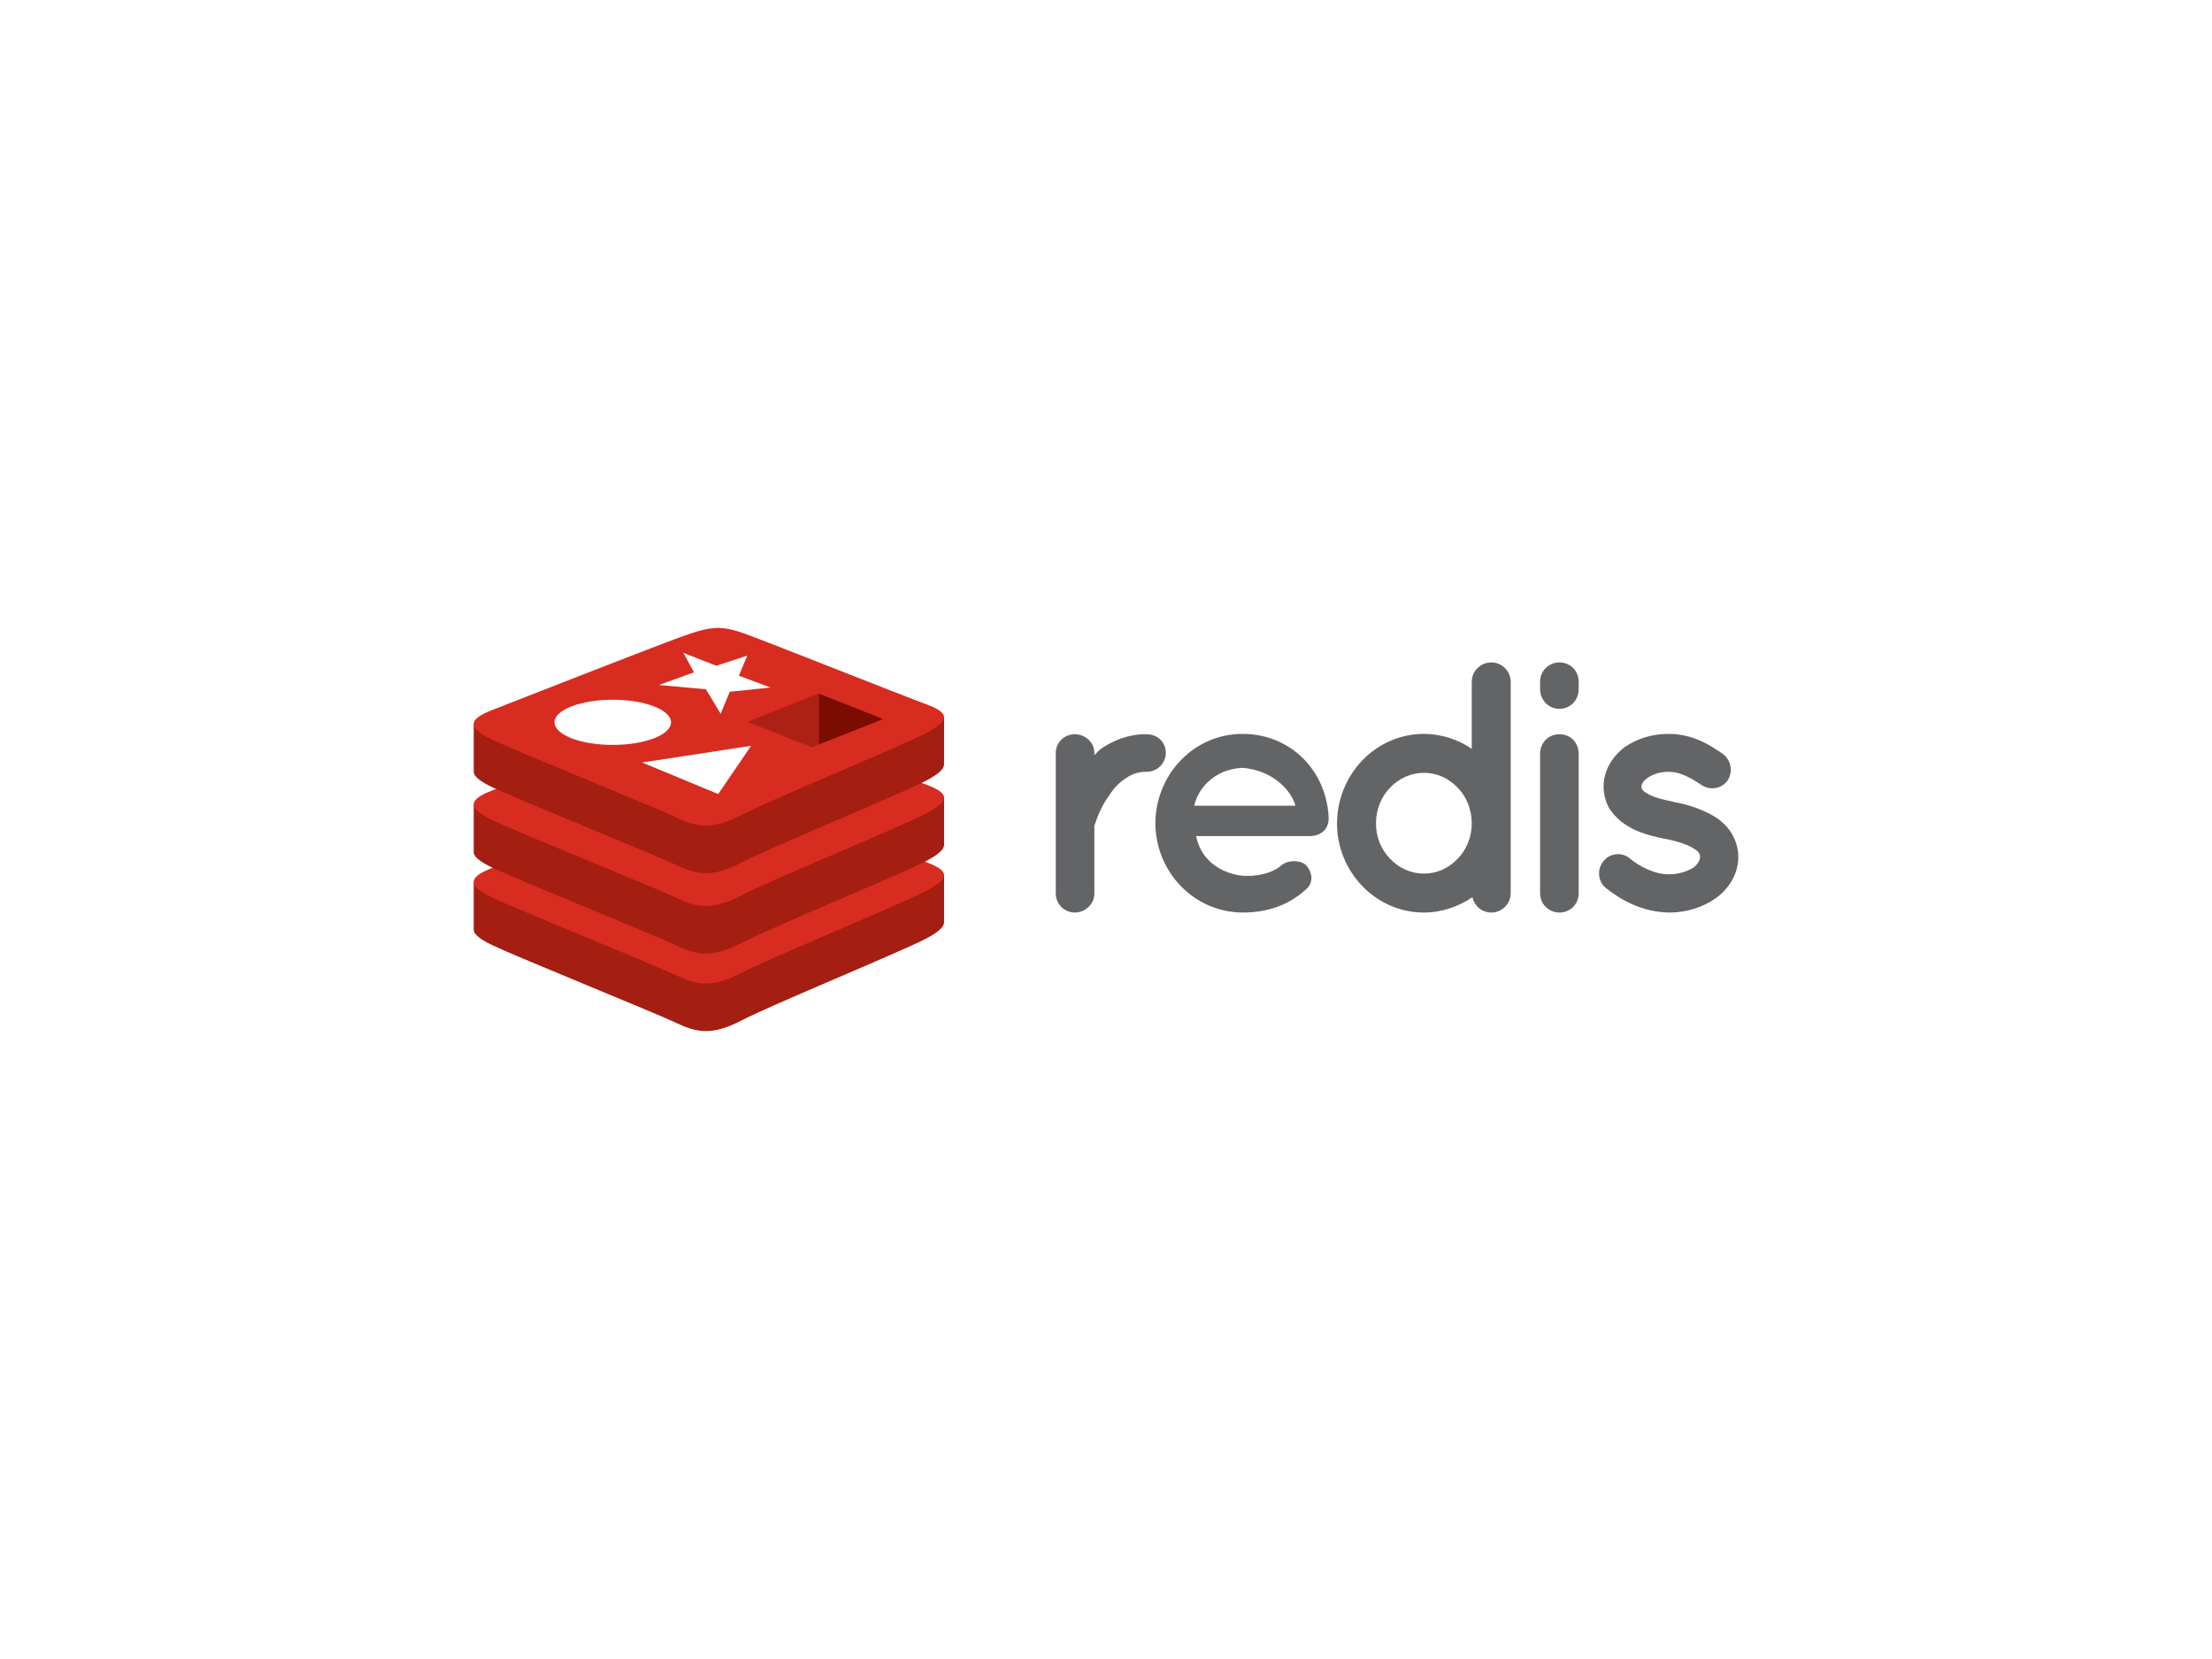
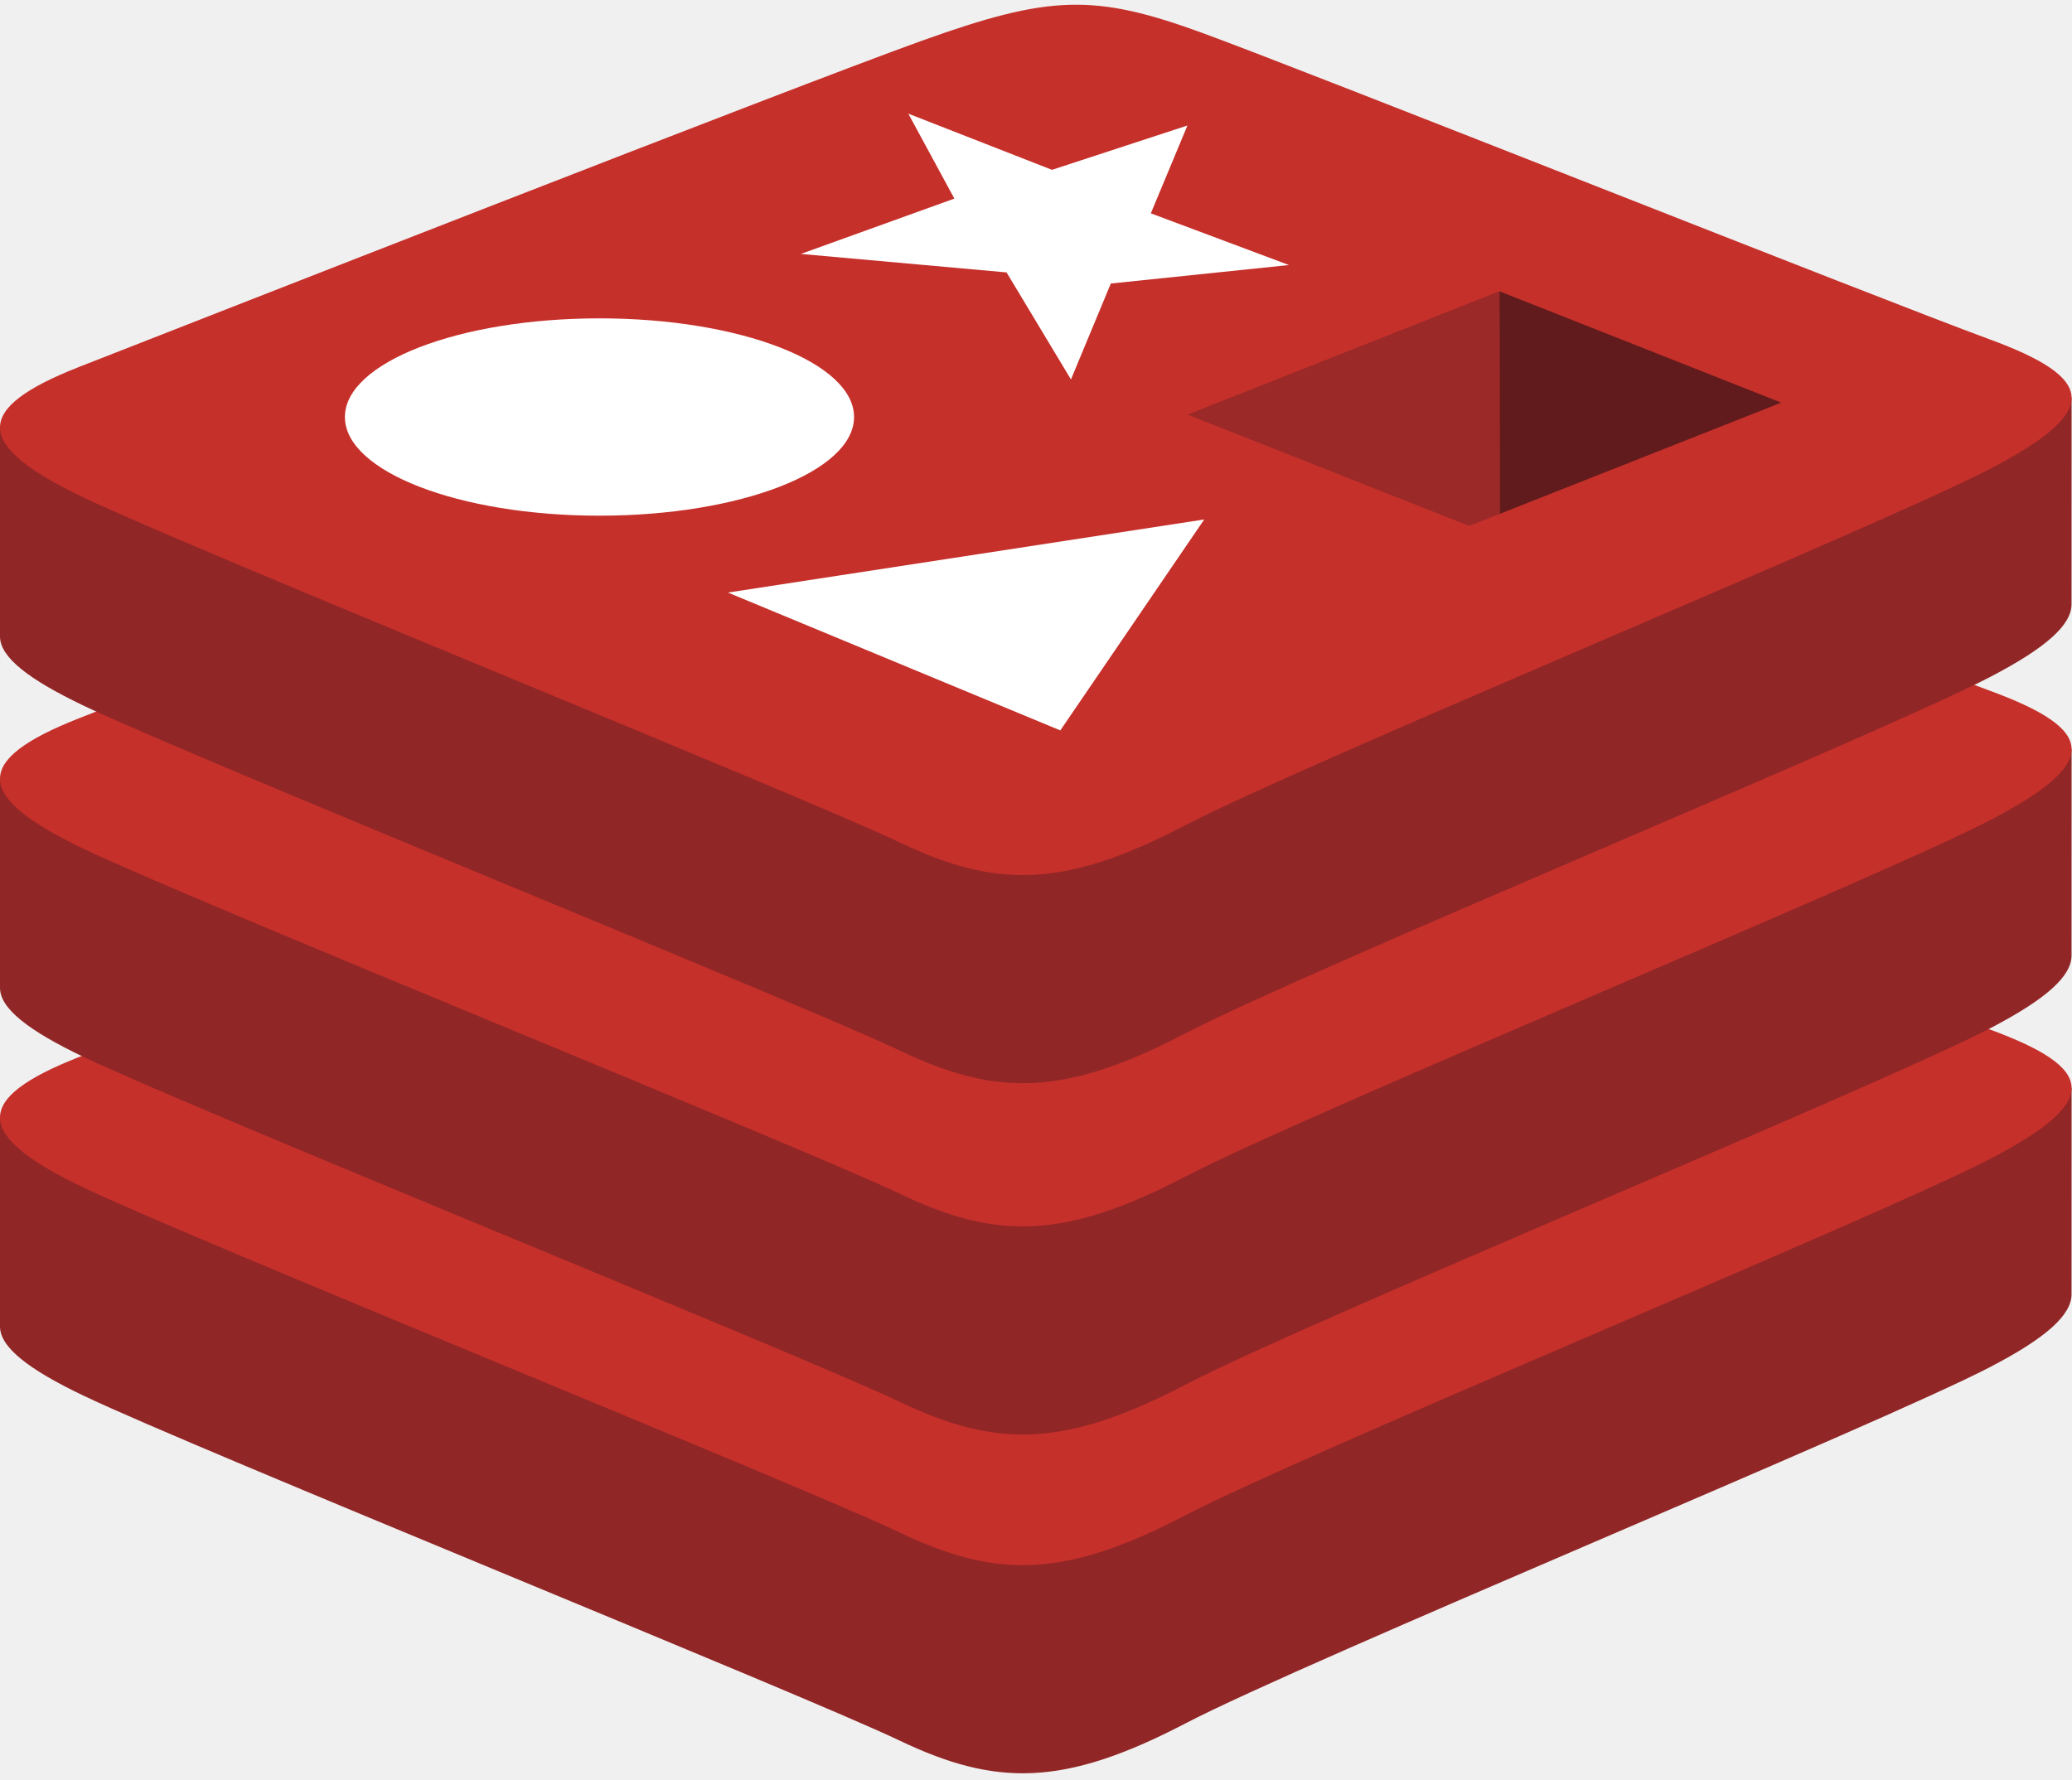
- <svg xmlns="http://www.w3.org/2000/svg" version="1.1" id="Layer_1" x="0px" y="0px" width="800px" height="600px" viewBox="0 0 800 600" enable-background="new 0 0 800 600" xml:space="preserve">
-   <rect x="0.004" y="0.012" fill="#FFFFFF" width="800" height="600" />
-   <g>
-     <g>
-       <path fill="#636466" d="M421.641,272.268c0,3.619-2.973,6.849-6.85,6.849c-2.973,0-5.557,0.776-7.754,2.456    c-2.455,1.552-4.394,3.748-5.944,6.203c-3.102,4.136-4.651,9.046-5.298,10.854v24.554c0,3.748-3.23,6.85-7.107,6.85    c-3.748,0-6.849-3.102-6.849-6.85v-50.916c0-3.748,3.101-6.72,6.849-6.72c3.877,0,7.107,2.973,7.107,6.72v0.905    c0.775-0.905,1.809-1.938,2.714-2.585c4.265-2.842,9.821-5.169,16.282-5.04C418.668,265.548,421.641,268.521,421.641,272.268z" />
-       <path fill="#636466" d="M417.846,297.726c0.13-17.575,13.828-32.307,31.531-32.307c16.8,0,30.11,12.535,31.145,29.98    c0,0.13,0,0.389,0,0.646c0,0.259,0,0.904-0.129,1.163c-0.389,3.102-3.102,5.17-6.721,5.17h-41.094    c0.646,2.973,2.067,6.332,4.394,8.529c2.714,3.102,7.883,5.426,12.405,5.814c4.652,0.387,10.209-0.775,13.44-3.23    c2.713-2.844,8.012-2.455,9.692-0.389c1.68,1.811,2.972,5.688,0,8.4c-6.333,5.814-13.957,8.529-23.133,8.529    C431.674,329.904,417.976,315.301,417.846,297.726z M431.932,291.394h36.571c-1.292-5.169-7.883-12.793-19.126-13.698    C438.394,278.212,432.966,286.096,431.932,291.394z" />
-       <path fill="#636466" d="M546.363,323.055c0,3.748-3.102,6.979-6.979,6.979c-3.489,0-6.202-2.455-6.849-5.557    c-4.91,3.359-11.113,5.557-17.575,5.557c-17.445,0-31.402-14.732-31.402-32.178c0-17.705,13.957-32.437,31.402-32.437    c6.333,0,12.535,2.067,17.316,5.427v-24.294c0-3.748,3.102-6.979,7.107-6.979c3.877,0,6.979,3.231,6.979,6.979v51.174    c0,0,0,0,0,0.13V323.055z M514.961,279.505c-4.652,0-8.917,1.938-12.146,5.298c-3.231,3.231-5.17,7.882-5.17,13.052    c0,4.91,1.938,9.562,5.17,12.793c3.229,3.361,7.494,5.299,12.146,5.299c4.781,0,8.917-1.938,12.147-5.299    c3.23-3.23,5.169-7.883,5.169-12.793c0-5.17-1.938-9.821-5.169-13.052C523.878,281.443,519.742,279.505,514.961,279.505z" />
-       <path fill="#636466" d="M570.949,249.266c0,3.877-2.972,7.107-6.979,7.107c-3.877,0-6.978-3.23-6.978-7.107v-2.714    c0-3.877,3.101-6.979,6.978-6.979c4.007,0,6.979,3.102,6.979,6.979V249.266z M570.949,272.656v50.399    c0,3.877-2.972,6.979-6.979,6.979c-3.877,0-6.978-3.102-6.978-6.979v-50.399c0-4.135,3.101-7.108,6.978-7.108    C567.978,265.548,570.949,268.521,570.949,272.656z" />
-       <path fill="#636466" d="M579.833,311.553c2.326-3.1,6.85-3.488,9.692-1.033c3.36,2.844,9.176,5.814,14.215,5.686    c3.489,0,6.72-1.162,8.788-2.455c1.809-1.551,2.325-2.842,2.325-3.877c0-0.646-0.129-0.904-0.387-1.293    c-0.13-0.387-0.646-0.904-1.681-1.549c-1.809-1.293-5.686-2.715-10.338-3.619h-0.129c-4.007-0.775-7.884-1.809-11.243-3.361    c-3.489-1.679-6.591-4.005-8.917-7.494c-1.421-2.326-2.196-5.169-2.196-8.141c0-5.945,3.36-10.985,7.624-14.216    c4.523-3.101,9.951-4.781,15.896-4.781c8.916,0,15.248,4.265,19.384,7.107c3.102,2.068,4.006,6.333,2.067,9.562    c-2.067,3.102-6.332,4.007-9.562,1.81c-4.135-2.713-7.754-4.782-11.889-4.782c-3.231,0-6.074,1.034-7.754,2.326    c-1.68,1.164-2.067,2.327-2.067,2.973c0,0.516,0,0.646,0.258,1.033c0.13,0.258,0.517,0.775,1.422,1.292    c1.681,1.163,5.04,2.326,9.434,3.102l0.129,0.13h0.13c4.265,0.774,8.271,1.938,12.018,3.747c3.489,1.551,6.979,4.006,9.176,7.624    c1.551,2.584,2.455,5.557,2.455,8.529c0,6.332-3.489,11.631-8.142,14.99c-4.652,3.23-10.468,5.17-16.8,5.17    c-10.079-0.129-17.833-4.781-23.002-8.916C577.895,318.791,577.508,314.396,579.833,311.553z" />
-     </g>
-     <g>
-       <path fill="#A41E11" d="M334.774,339.535c-9.078,4.732-56.106,24.068-66.118,29.287c-10.012,5.221-15.574,5.17-23.483,1.389    s-57.955-23.996-66.97-28.305c-4.506-2.154-6.875-3.971-6.875-5.688c0-1.713,0-17.195,0-17.195s65.153-14.184,75.672-17.957    c10.518-3.774,14.167-3.91,23.118-0.631c8.952,3.279,62.474,12.936,71.321,16.176c0,0-0.004,15.357-0.004,16.951    C341.436,335.262,339.395,337.127,334.774,339.535z" />
-       <path fill="#D82C20" d="M334.774,322.336c-9.078,4.73-56.106,24.068-66.118,29.287c-10.012,5.221-15.574,5.17-23.483,1.389    c-7.91-3.779-57.955-23.998-66.97-28.305c-9.015-4.309-9.204-7.275-0.348-10.742c8.855-3.469,58.626-22.996,69.146-26.77    c10.518-3.772,14.167-3.91,23.118-0.63c8.952,3.279,55.699,21.886,64.545,25.126C343.512,314.934,343.852,317.604,334.774,322.336    z" />
-       <path fill="#A41E11" d="M334.774,311.496c-9.078,4.732-56.106,24.068-66.118,29.289c-10.012,5.219-15.574,5.168-23.483,1.387    c-7.91-3.779-57.955-23.996-66.97-28.305c-4.506-2.154-6.875-3.969-6.875-5.686c0-1.713,0-17.197,0-17.197    s65.153-14.183,75.672-17.957c10.518-3.773,14.167-3.91,23.118-0.631c8.952,3.279,62.474,12.934,71.321,16.175    c0,0-0.004,15.357-0.004,16.953C341.436,307.223,339.395,309.088,334.774,311.496z" />
-       <path fill="#D82C20" d="M334.774,294.297c-9.078,4.732-56.106,24.068-66.118,29.289c-10.012,5.219-15.574,5.168-23.483,1.387    c-7.91-3.779-57.955-23.997-66.97-28.305c-9.015-4.308-9.204-7.274-0.348-10.743c8.855-3.467,58.626-22.995,69.146-26.768    c10.518-3.773,14.167-3.91,23.118-0.631c8.952,3.279,55.699,21.885,64.545,25.126    C343.512,286.894,343.852,289.565,334.774,294.297z" />
-       <path fill="#A41E11" d="M334.774,282.419c-9.078,4.732-56.106,24.069-66.118,29.29c-10.012,5.219-15.574,5.168-23.483,1.387    c-7.91-3.779-57.955-23.997-66.97-28.305c-4.506-2.154-6.875-3.97-6.875-5.686c0-1.714,0-17.197,0-17.197    s65.153-14.183,75.672-17.956c10.518-3.774,14.167-3.91,23.118-0.631c8.952,3.279,62.474,12.934,71.321,16.175    c0,0-0.004,15.357-0.004,16.952C341.436,278.146,339.395,280.011,334.774,282.419z" />
-       <path fill="#D82C20" d="M334.774,265.22c-9.078,4.732-56.106,24.069-66.118,29.289c-10.012,5.219-15.574,5.168-23.483,1.388    s-57.955-23.997-66.97-28.305c-9.015-4.308-9.204-7.275-0.348-10.743c8.855-3.468,58.626-22.994,69.146-26.768    c10.518-3.774,14.167-3.91,23.118-0.63c8.952,3.279,55.699,21.885,64.545,25.126C343.512,257.817,343.852,260.489,334.774,265.22z    " />
-       <polygon fill="#FFFFFF" points="259.055,240.78 270.272,237.111 267.236,244.379 278.667,248.657 263.933,250.186 260.631,258.13     255.296,249.269 238.277,247.74 250.978,243.157 247.168,236.128   " />
-       <polygon fill="#FFFFFF" points="259.753,287.181 232.236,275.771 271.656,269.72   " />
-       <ellipse fill="#FFFFFF" cx="221.612" cy="261.241" rx="21.069" ry="8.167" />
-     </g>
-     <polygon fill="#7A0C00" points="296.094,250.826 319.421,260.053 296.107,269.257  " />
-     <polygon fill="#AD2115" points="296.094,250.826 296.107,269.257 293.582,270.253 270.281,261.036  " />
-   </g>
+ <svg xmlns="http://www.w3.org/2000/svg" width="2500" height="2148" viewBox="0 0 256 220" preserveAspectRatio="xMinYMin meet">
+   <path d="M245.97 168.943c-13.662 7.121-84.434 36.22-99.501 44.075-15.067 7.856-23.437 7.78-35.34 2.09-11.902-5.69-87.216-36.112-100.783-42.597C3.566 169.271 0 166.535 0 163.951v-25.876s98.05-21.345 113.879-27.024c15.828-5.679 21.32-5.884 34.79-.95 13.472 4.936 94.018 19.468 107.331 24.344l-.006 25.51c.002 2.558-3.07 5.364-10.024 8.988" fill="#912626" />
+   <path d="M245.965 143.22c-13.661 7.118-84.431 36.218-99.498 44.072-15.066 7.857-23.436 7.78-35.338 2.09-11.903-5.686-87.214-36.113-100.78-42.594-13.566-6.485-13.85-10.948-.524-16.166 13.326-5.22 88.224-34.605 104.055-40.284 15.828-5.677 21.319-5.884 34.789-.948 13.471 4.934 83.819 32.935 97.13 37.81 13.316 4.881 13.827 8.9.166 16.02" fill="#C6302B" />
+   <path d="M245.97 127.074c-13.662 7.122-84.434 36.22-99.501 44.078-15.067 7.853-23.437 7.777-35.34 2.087-11.903-5.687-87.216-36.112-100.783-42.597C3.566 127.402 0 124.67 0 122.085V96.206s98.05-21.344 113.879-27.023c15.828-5.679 21.32-5.885 34.79-.95C162.142 73.168 242.688 87.697 256 92.574l-.006 25.513c.002 2.557-3.07 5.363-10.024 8.987" fill="#912626" />
+   <path d="M245.965 101.351c-13.661 7.12-84.431 36.218-99.498 44.075-15.066 7.854-23.436 7.777-35.338 2.087-11.903-5.686-87.214-36.112-100.78-42.594-13.566-6.483-13.85-10.947-.524-16.167C23.151 83.535 98.05 54.148 113.88 48.47c15.828-5.678 21.319-5.884 34.789-.949 13.471 4.934 83.819 32.933 97.13 37.81 13.316 4.88 13.827 8.9.166 16.02" fill="#C6302B" />
+   <path d="M245.97 83.653c-13.662 7.12-84.434 36.22-99.501 44.078-15.067 7.854-23.437 7.777-35.34 2.087-11.903-5.687-87.216-36.113-100.783-42.595C3.566 83.98 0 81.247 0 78.665v-25.88s98.05-21.343 113.879-27.021c15.828-5.68 21.32-5.884 34.79-.95C162.142 29.749 242.688 44.278 256 49.155l-.006 25.512c.002 2.555-3.07 5.361-10.024 8.986" fill="#912626" />
+   <path d="M245.965 57.93c-13.661 7.12-84.431 36.22-99.498 44.074-15.066 7.854-23.436 7.777-35.338 2.09C99.227 98.404 23.915 67.98 10.35 61.497-3.217 55.015-3.5 50.55 9.825 45.331 23.151 40.113 98.05 10.73 113.88 5.05c15.828-5.679 21.319-5.883 34.789-.948 13.471 4.935 83.819 32.934 97.13 37.811 13.316 4.876 13.827 8.897.166 16.017" fill="#C6302B" />
+   <path d="M159.283 32.757l-22.01 2.285-4.927 11.856-7.958-13.23-25.415-2.284 18.964-6.839-5.69-10.498 17.755 6.944 16.738-5.48-4.524 10.855 17.067 6.391M131.032 90.275L89.955 73.238l58.86-9.035-17.783 26.072M74.082 39.347c17.375 0 31.46 5.46 31.46 12.194 0 6.736-14.085 12.195-31.46 12.195s-31.46-5.46-31.46-12.195c0-6.734 14.085-12.194 31.46-12.194" fill="#FFF" />
+   <path d="M185.295 35.998l34.836 13.766-34.806 13.753-.03-27.52" fill="#621B1C" />
+   <path d="M146.755 51.243l38.54-15.245.03 27.519-3.779 1.478-34.791-13.752" fill="#9A2928" />
</svg>
